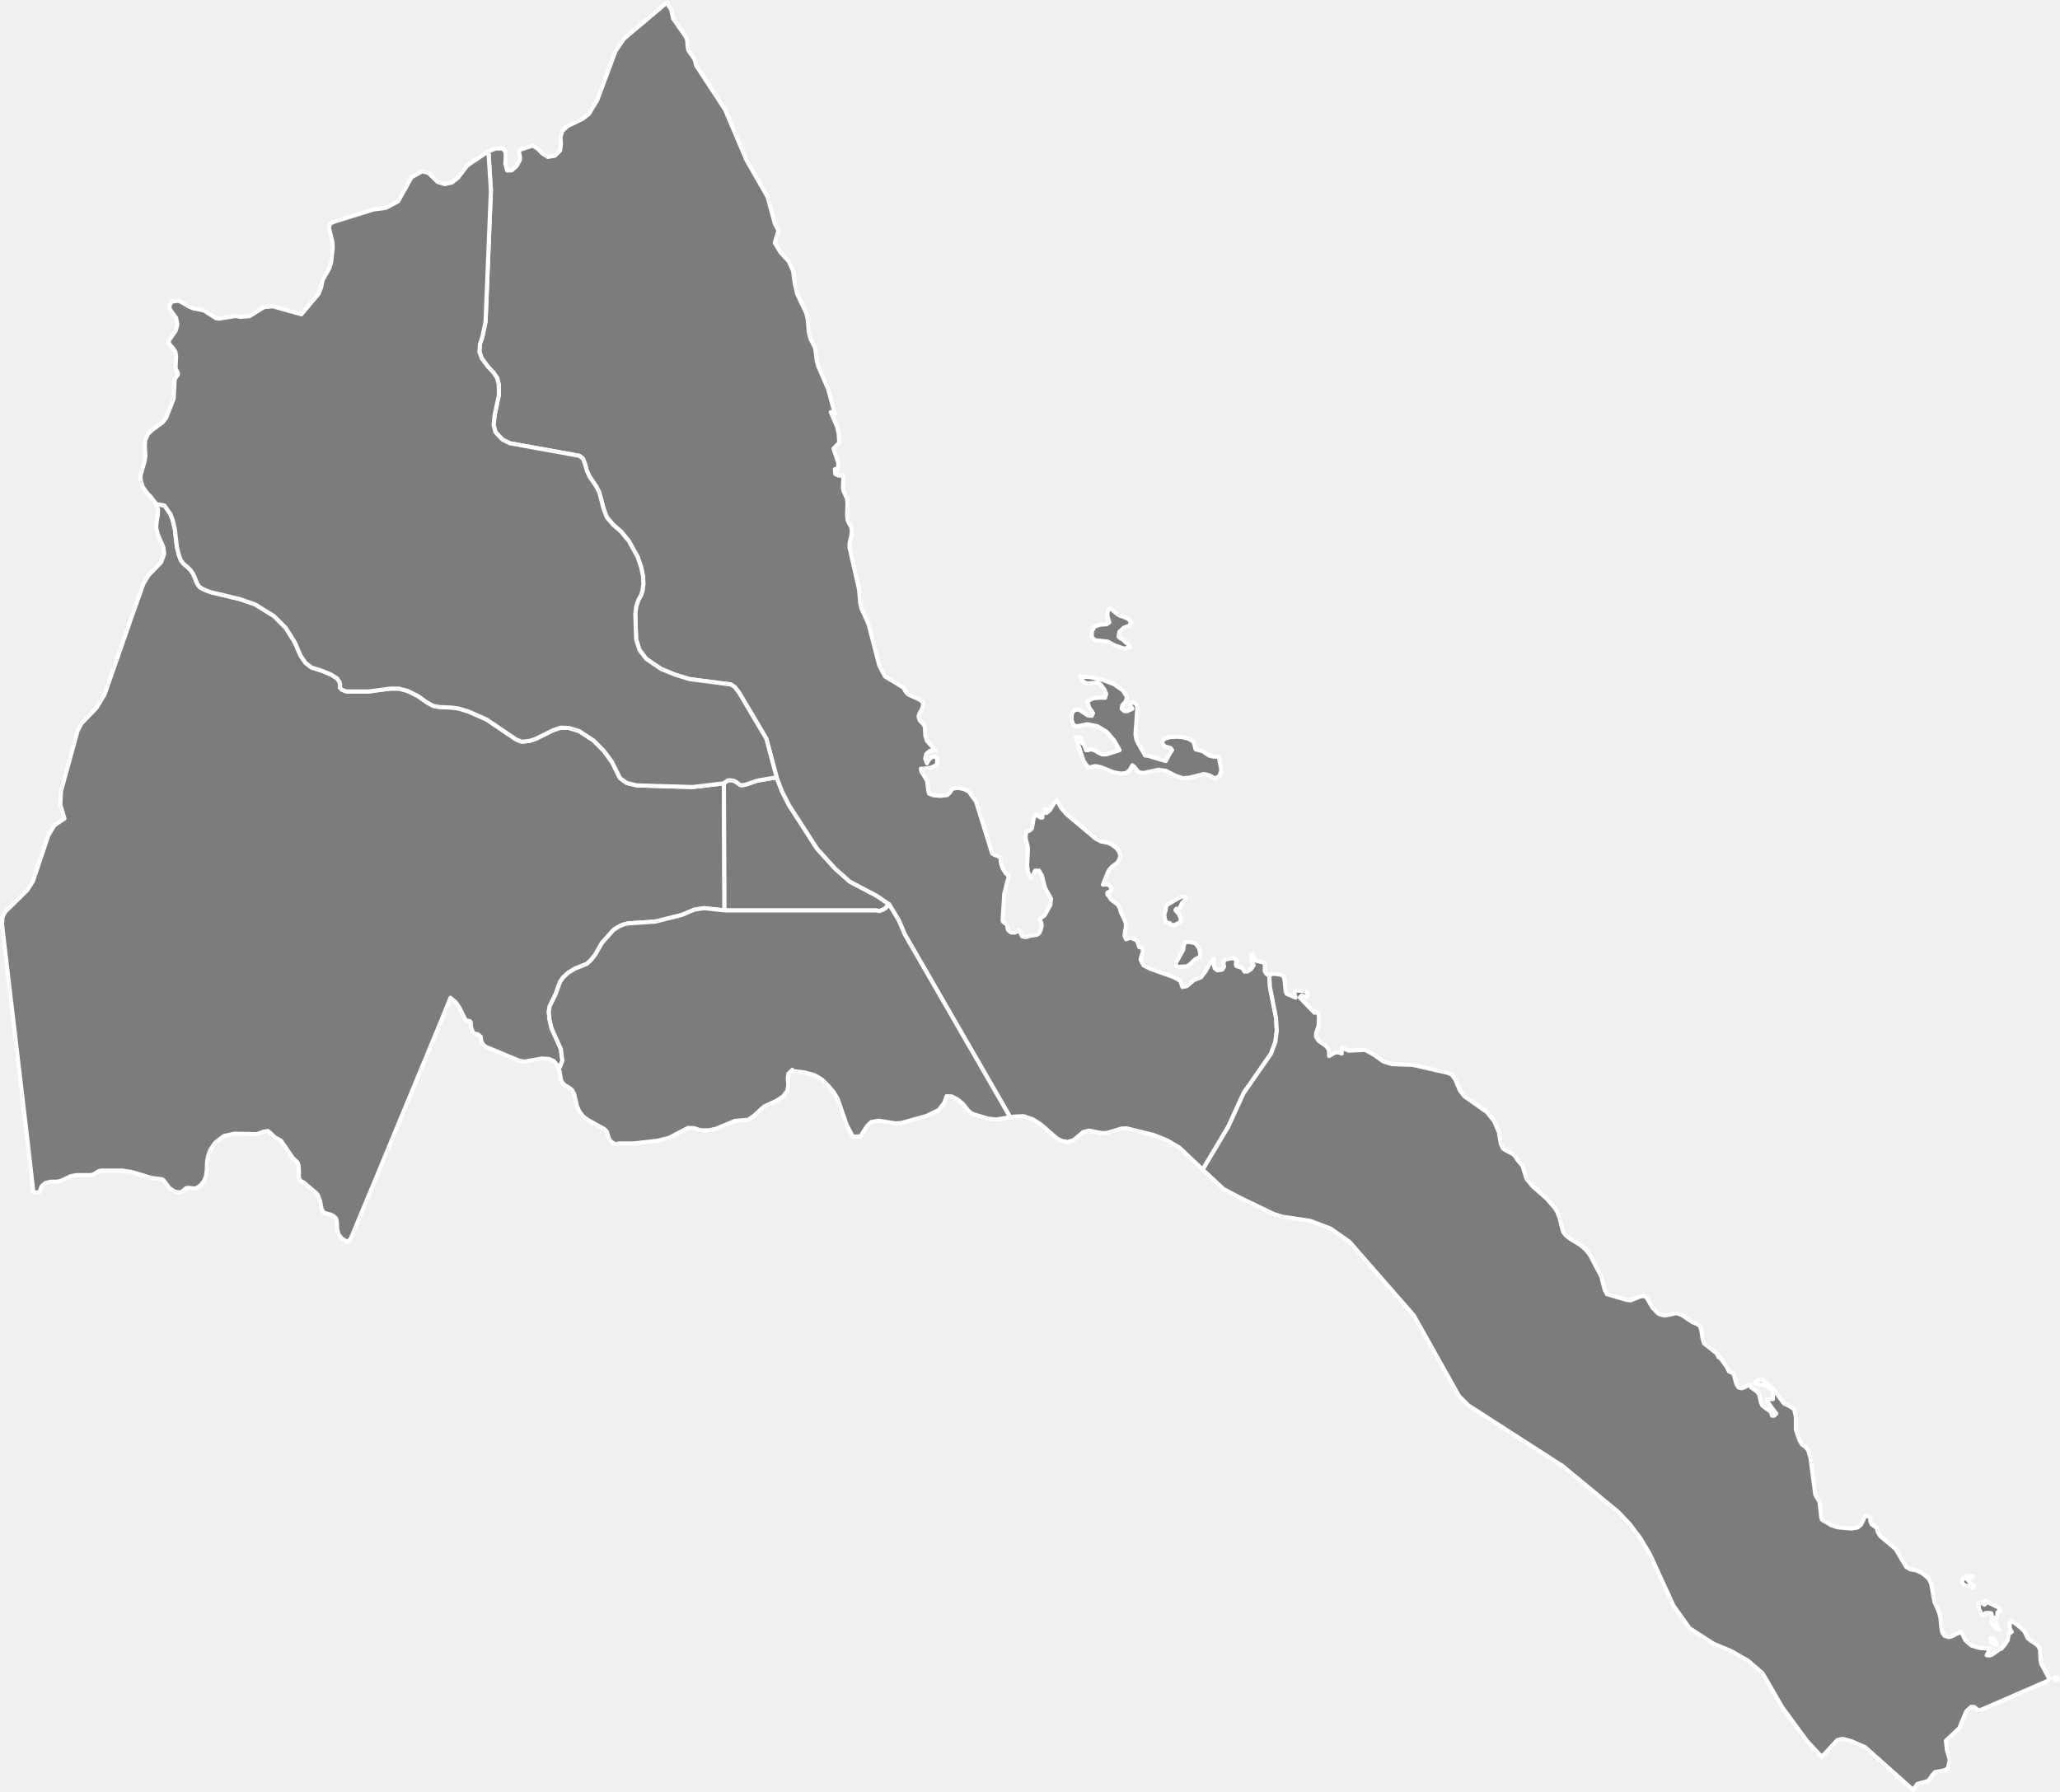
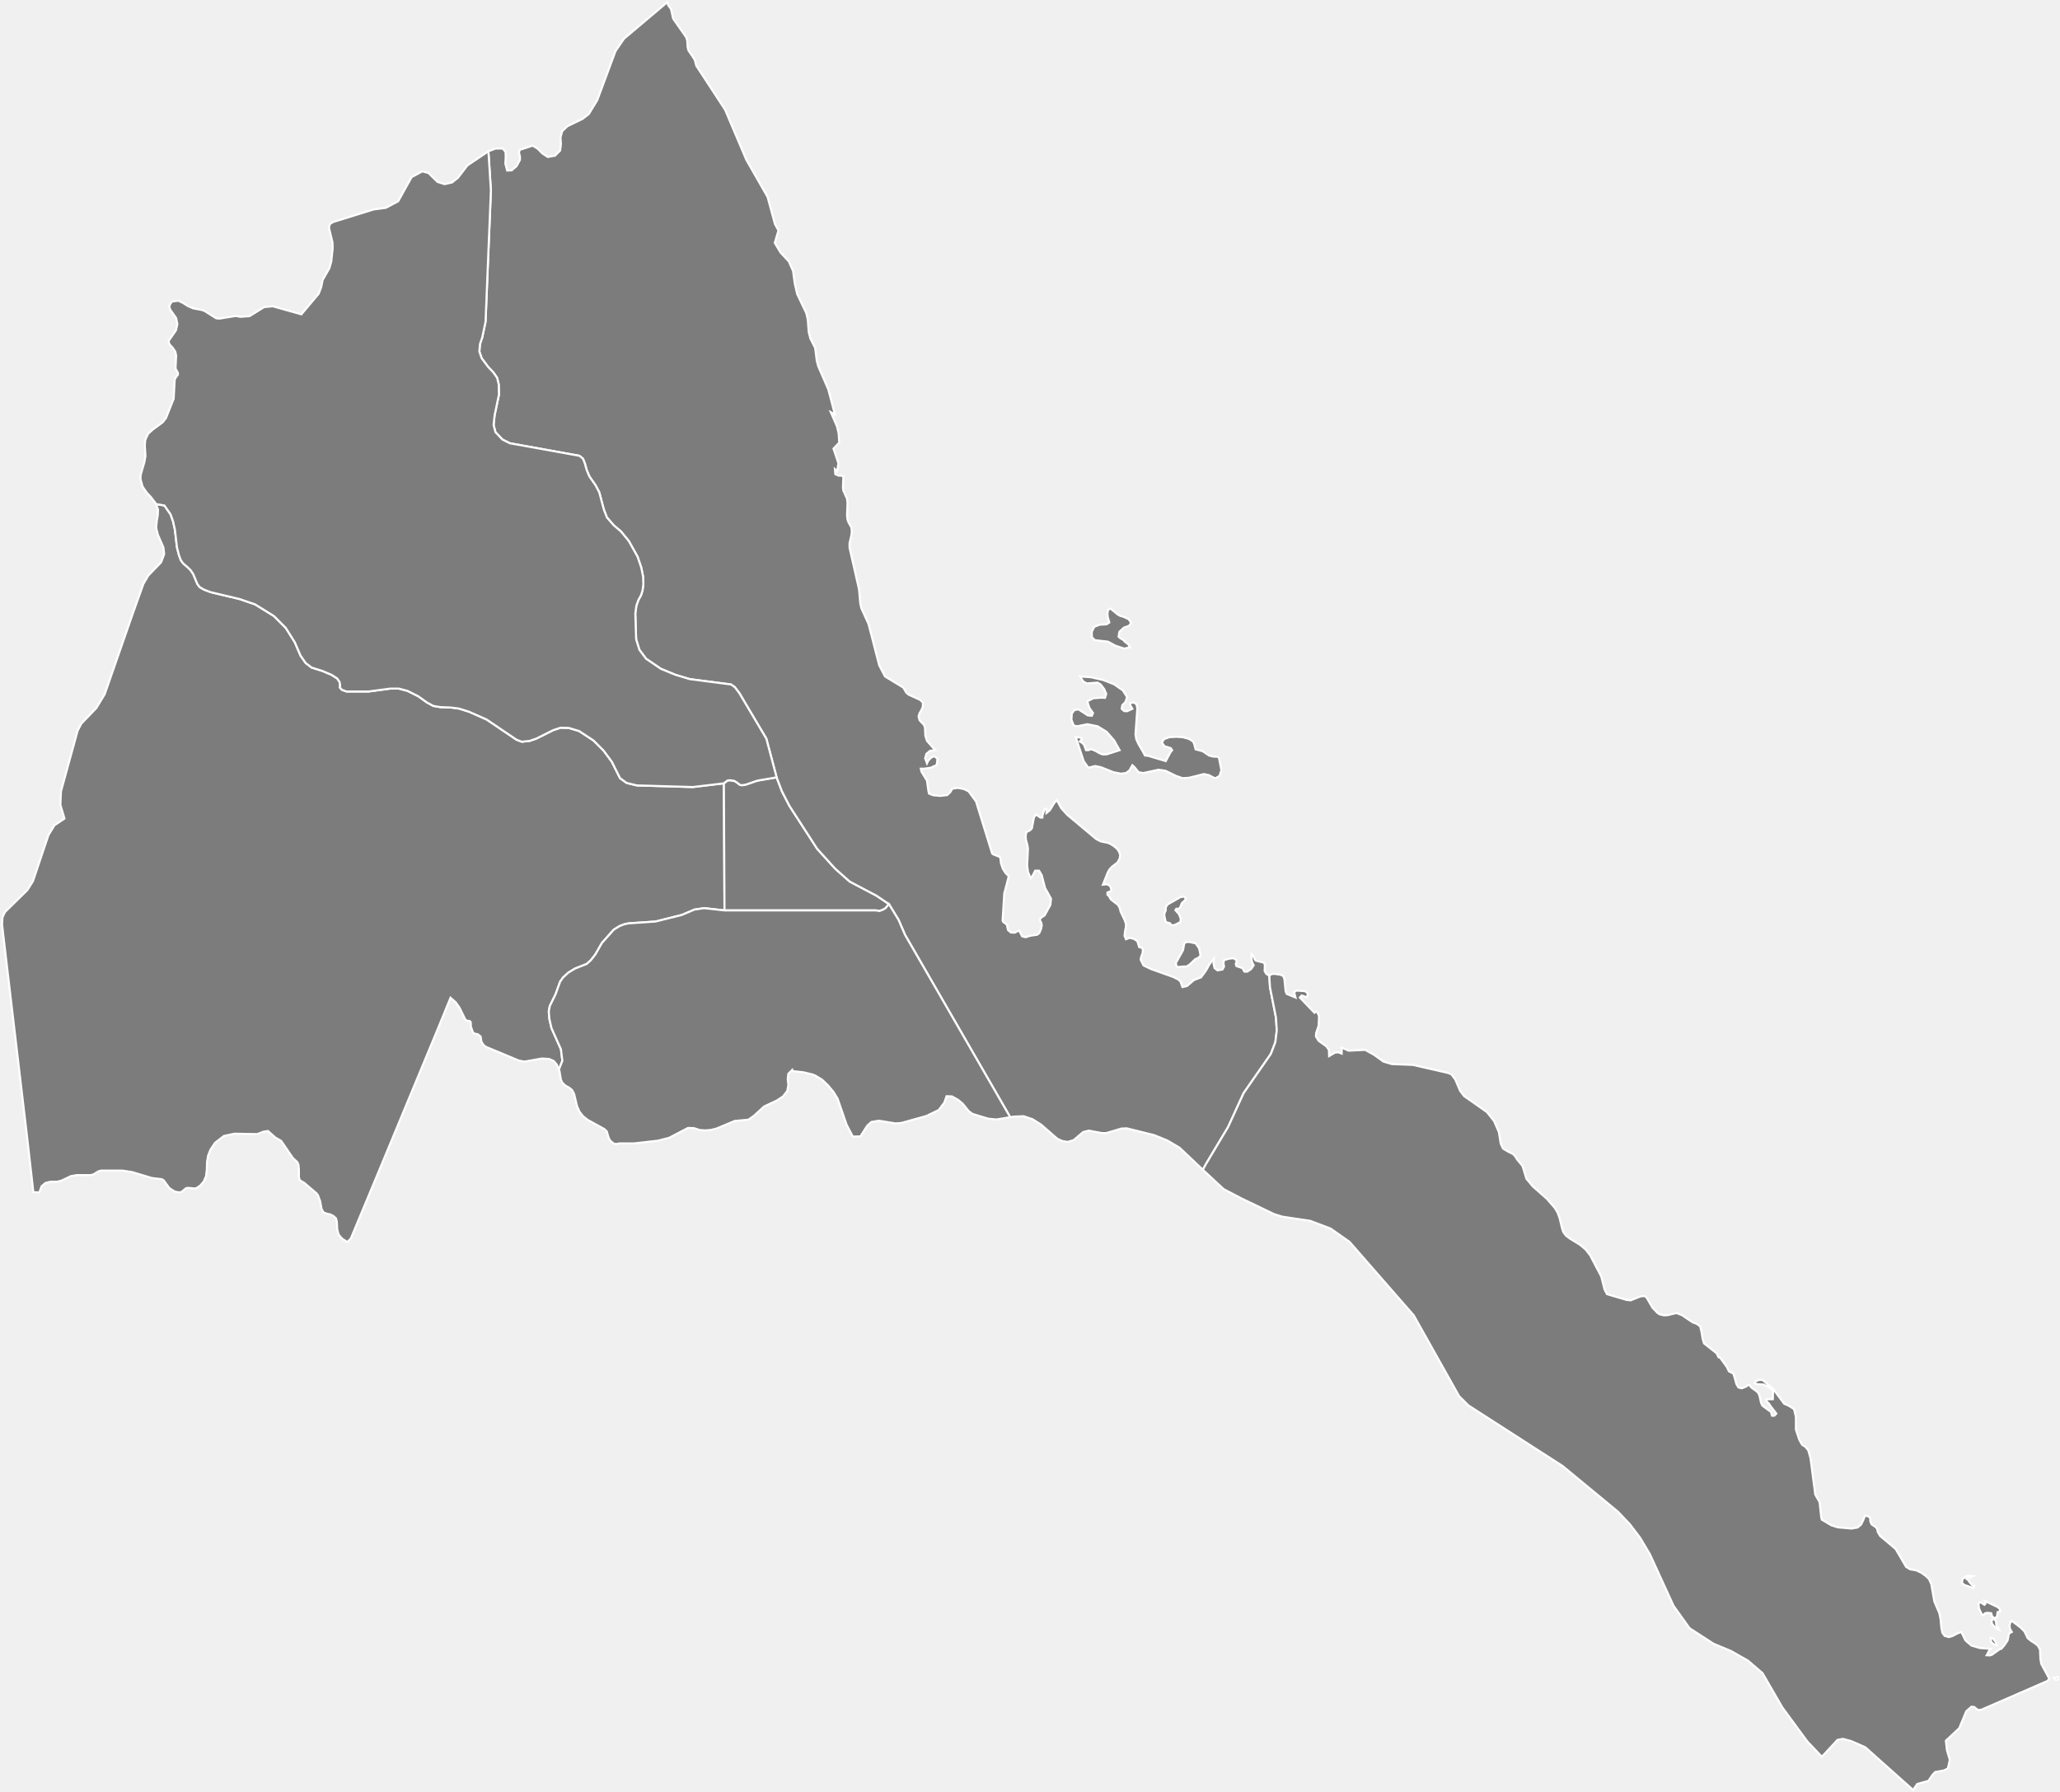
- <svg xmlns="http://www.w3.org/2000/svg" baseprofile="tiny" fill="#7c7c7c" height="870" stroke="#ffffff" stroke-linecap="round" stroke-linejoin="round" stroke-width="2" version="1.2" viewbox="0 0 1000 870" width="1000">
+ <svg xmlns="http://www.w3.org/2000/svg" baseprofile="tiny" fill="#7c7c7c" height="870" stroke="#ffffff" strokeLinecap="round" strokeLinejoin="round" strokeWidth="2" version="1.2" viewbox="0 0 1000 870" width="1000">
  <path d="M998.9 814.2l0.1 1.2-1.3 0.1-0.7-1 1.9-0.3z m-29.9-16.7l0.3 1.2-1.5-0.5-1.2-1-0.3-2 1.1 0.2 1.6 2.1z m0.1-8.4l1.5 2.2-0.6-0.1-2-1.6-1.1-1.4-0.1-1.7 1.4-0.5 0.7 1.2 0.2 1.9z m-5.7-11.9l6.5 3.1 0.8 0.8 0.3 1.2-1.3 0.4-0.3 2.3-1.1 0.6-1.2-0.7-0.5-1.7-1.9-0.2-1 0.2-1.1 1-0.7-0.7-1.2-2.5-0.3-2.4 0.9-0.8 2 1.3 0.5-0.5-0.4-1.4z m-5.7-12l-1.2 0.7-1.2-0.6-0.9 0.5 0.2 0.8 0.7 0.3 0.7 1.1 1.4 1.6 1 0.4-0.6 0.9-4.2-1.4-1.2-1 0.3-1.9 2.1-1.5 2.9 0.1z m-380.2-296.9l-1.7 1-1-0.1-3.3 0.3-0.5-0.8-0.2-1.2 3.5-6.2 0.5-2.9 0.7-1 1.8-0.1 3.1 0.7 1.7 2.4 0.7 3.4-0.9 1.1-1.7 0.8-2.7 2.6z m-4.5-20.6l-3.1 1.5-1.3-0.1-0.7-0.9-1.9-0.5-0.2-0.5-0.6-2.6 0.1-1.3 0.6-1.3 0-1.5 0.9-1.4 6.3-3.6 1.8-0.2 0.8 1-0.6 0.9-1.4 1.3-0.8 2-0.6 0.7-1.3 0-0.4 0.7 1.7 1.9 0.9 2.2-0.2 1.7z" id="ERI99" name="">
 </path>
  <path d="M351.4 380.3l0.3 61.7-9.9-1.1-4.7 0.7-6.1 2.6-12.8 3.2-13.2 0.9-2.2 0.5-2.2 0.9-2.7 1.7-5.7 6.4-3.2 5.6-2.2 2.8-2 1.8-5.6 2.2-3.3 2-2.6 2.4-1.4 2-2.2 6.1-2.8 5.7-0.5 2.7 0.3 3.6 1 4.4 4.6 10.3 0.7 5.6-1.7 4.3-1-2.4-1.5-1.8-2.3-1-3.5-0.2-8.4 1.5-2.7-0.5-16.1-6.7-1.2-1-0.9-1.5-0.4-2.5-1.4-1.1-1.7-0.3-0.7-0.8-0.9-2.6-0.1-2.2-0.5-0.5-1.4-0.2-0.7-0.5-2.8-5.7-1.8-2.6-2.6-2.3-6 14.7-28.5 68.8-13.9 33.4-1.7 1.7-2.6-1.7-1.6-1.9-0.7-2.5-0.2-3.9-0.4-1.5-1.2-1.1-1.5-0.8-1.5-0.3-1.9-0.7-0.9-1.7-0.7-3.8-1.1-2.9-0.7-0.9-6-5.1-2.1-1.2-0.4-1.6 0-3.5-0.2-2.3-0.5-1.3-2.3-2.2-5.6-8.2-2.8-1.6-3.6-3.2-2.1 0.3-3.2 1.2-11-0.2-5.1 1.1-4.3 3.3-2.2 3.3-1.2 3-0.5 3.1-0.1 3.7-0.4 3.2-1.1 2.5-1.6 1.9-1.9 1.3-1.1 0.2-2.7-0.3-1.2 0.1-2.2 1.8-0.9 0.3-1.5-0.2-1.3-0.4-2.3-1.5-2.7-3.7-0.9-0.6-4.9-0.6-9.7-2.9-4.7-0.7-10.2 0-1.4 0.4-2.4 1.5-1.3 0.3-6.7 0-2.9 0.5-4.6 2.2-2.1 0.5-3.1 0-2.5 0.6-1.9 1.6-1.1 3-2.9-0.1-3.2-28.1-10.3-87.3-1.7-14.6 0.2-3.4 1.2-2.6 10.9-10.7 2.7-4.3 7.5-22.3 2.9-4.8 4.9-3.3-2-6.7 0.3-6.5 8.1-29.5 1.8-3.4 7.3-7.6 4-6.6 13.8-39.6 5-14 2.4-4.1 6.2-6.4 1.5-4-0.4-3.3-2.7-6.2-0.8-3.3 0.3-3.3 0.5-2.8 0.1-2.7-1-2.7 4.1 0.7 3 4.3 1.2 3.4 0.9 4 1 8.6 1 3.9 0.9 2.4 1.1 1.5 2.4 2.1 1.3 1.3 1.2 1.8 2 4.8 1.1 1.5 2 1.2 3.4 1.3 13.9 3.3 7.6 2.6 9.2 5.7 5.7 5.7 4.4 7 2.8 6.5 2.5 3.6 2.9 2.2 5.1 1.6 4.5 1.9 2.8 1.8 1.1 1.6 0.3 1.4-0.1 1.4 1 1.1 2.2 0.8 10.8 0 10.5-1.4 4.1 0 4.2 1.1 5.2 2.6 4.2 3 3.1 1.7 3.4 0.6 5.2 0.2 3.9 0.5 4.8 1.5 8.6 3.8 14.5 9.8 2.6 1 3.8-0.4 3.2-1.1 8.2-4.1 3.6-1.2 4 0.1 5 1.5 7 4.6 4.9 4.9 4 5.4 4 8 3.2 2.3 4.9 1.2 27.2 0.8 15.1-1.8z" id="ERI1560" name="Gash Barka">
 </path>
  <path d="M431.5 438.9l-1.6 2-1.2 0.7-1.8 0.7-1.6-0.3-73.6 0-0.3-61.7 1.8-1.4 1.2-0.1 2 0.3 1.2 0.7 1.7 1.3 1.1 0.1 1.7-0.3 5.5-1.9 9.4-1.6 2.6 6.8 3.6 7 13.5 20.9 8.7 9.6 7.1 6.3 12.9 6.8 6.1 4.1z" id="ERI1561" name="Anseba">
 </path>
  <path d="M535.4 330.1l5.4 2.1 4.3 3 2 3.2-0.7 2.3-1.6 1.7-0.3 1.7 1.2 1.1 1.4 0.1 2.6-1.2-1-1.7-0.1-1 1.6-0.4 1.5 0.9 0.4 2.1-0.9 12.5 0.4 2.4 1 2.2 2.6 4.5 0.6 1.2 1.4 0.1 8.7 2.6 2.3-4.3 0.8-1-0.7-1-3-0.9-1.3-1.8 1.1-1.7 2.6-0.9 3.4-0.2 3 0.2 3 0.8 2.1 1.3 0.5 1.2 0.7 2.6 3.4 0.9 3.1 2.1 1.9 0.5 2.2 0.1 0.7 0.4 1.2 6.1-0.9 2.8-2.1 1.2-3.1-1.6-2.4-0.5-7.2 1.8-3.1 0.2-3.2-1.1-5.1-2.5-3.4-0.5-7.4 1.6-2.3-0.4-2-2.5-1-0.9-1.4 2.5-1.7 1.3-2.5 0.3-3.6-0.7-6-2.4-2.8-0.6-3.4 0.8-2.2-3.1-3.9-11.7 1.7 0.1 1 0.3 0.2 0.7-0.9 1 1.2 0.7 0.9 1 0.9 2.5 1.1 0 1.4-0.5 2 0.8 2.1 1.2 1.6 0.6 1.9-0.1 6.2-2-2.7-4.8-3.6-4.1-4.4-2.7-5-1-4.9 1-1.7-0.4-1.1-2.8 0.2-3 1.3-1.7 2-0.3 4.4 2.9 2 0.2 0.6-1.3-1.8-2.6-1-3.1 2.9-1.5 3.9-0.3 1.8 0.1 0.6-1.9-1-2.4-1.7-2.2-1.5-0.9-5.1 0.4-1.7-0.8-1.8-2.6 5.4 0.4 5.8 1.3z m13.1-15.9l-2.7 0.7-4.3-1.4-3.7-2-6.3-0.7-1.5-1.5 0-2.6 1.2-2.4 2.6-1 3.4-0.2 1.3-0.9-0.8-2.8-0.1-1.6 0.3-1.7 1.1-0.7 3.7 3 1.1 0.6 1.5 0.4 2.6 1.2 1.2 1.8-1 1.4-2.5 0.9-2.2 2-0.4 2.4 0.9 0.8 1.3 0.7 1 1.1 1.5 1.1 0.8 1.4z m67.9 159.2l-0.2 1 0.3 4.9 2.9 14.7 0.4 6.3-0.7 5.7-2.2 5.7-13.2 19-7.5 16.4-10.7 17.9-1.6 2.9-11.3-10.7-5.9-3.5-6.4-2.6-13.3-3.3-2.6 0.1-7.4 2.2-2.1 0-6.4-1.2-2.7 0.7-4.6 3.9-2.9 0.9-2.8-0.5-2.3-1.1-7.8-6.8-4.1-2.6-4.4-1.5-4.7 0.2-1.8 0.3-51.1-88.6-3.1-7.2-4.7-7.7-6.1-4.1-12.9-6.8-7.1-6.3-8.7-9.6-13.5-20.9-3.6-7-2.6-6.8-5-18.8-13.1-22.1-2.2-2.9-1.9-1.3-20-2.6-7-2.1-7-2.9-7.2-4.9-3.2-4.3-1.6-5.1-0.4-12.5 0.5-3.8 1-2.8 1.3-2.4 0.7-2.2 0.4-3-0.1-3.6-0.9-4.5-1.8-5.3-4.3-7.7-3.8-4.6-3.5-3-3.3-3.8-1.5-3.9-2.2-8.3-1.8-3.4-3-4.3-1.3-3.1-0.9-3.2-0.9-2.3-1.7-1.4-33.8-6.1-3.6-1.8-3.4-3.6-0.9-3.5 0.5-4.7 2.1-10-0.1-5-0.8-3.2-1.9-2.7-2.4-2.5-3.2-4.3-1.1-3.2 0.3-3.7 1.1-3.2 1.6-7.6 2.6-63.7-1.1-17.4-0.2-1.6 3.6-1.4 3.4 0 1.4 1.6 0.1 2.6-0.2 3.1 0.9 3.4 2.2-0.1 2.4-2.1 1.6-3 0-1.6-0.5-2.1 0.6-1.4 0.9-0.1 5.2-1.7 2.4 1.5 2.3 2.3 2.6 1.7 3.5-0.6 2.5-2.5 0.4-3.1-0.2-3.3 0.8-3 2.5-2.4 7.4-3.6 3-2.3 4.1-6.7 8.9-23.9 4.1-6 21.1-17.8 0.4 1.6 1.3 1.7 1.1 4.8 6.3 9 0.5 1.6 0.2 3.2 0.4 1.6 2.6 3.8 0.5 0.9 0.7 2.7 14 21.4 10.3 24.3 10.3 18 3.6 13.2 1.7 3.1-1.8 6 2.8 4.7 4 4.3 2.1 4.7 0.8 6 1.2 5.2 4.4 9.2 0.7 3 0.5 6.3 0.8 3.1 2.3 4.5 0.8 6.3 0.7 2.6 4.9 11.3 3.2 12.1-2-1.1 3 6.9 0.8 3.4 0.3 4.5-2.8 2.9 2.4 7.1-0.6 3.9-1.1-1 0.2 2.4 1.5 0.7 1.6 0 0.8 0.5-0.2 5.4 0.2 1.4 1.8 4 0.2 1.9-0.2 6.1 0.2 2 0.5 1.4 1.4 2.5 0.2 1.9-0.2 1.9-0.9 3.8 0 2.2 4.6 20.2 0.6 6.8 0.5 2.3 3.5 7.7 5.2 20.1 2.8 5.4 8.9 5.4 1.4 2.4 1.1 1 5.5 2.5 1.5 1.3 0 2-0.7 1.7-0.9 1.5-0.5 1.6 0.5 1.9 2.1 2.2 0.5 1.2 0.2 4.1 0.8 2.5 4 4.5-2.5 0.3-1.8 1.5-0.6 2.2 0.9 2.4 0.6-1.3 1.4-1.5 1.6-0.7 1.5 1.3-0.4 3-2.8 1.3-3.4 0.5-1.5 0 0.3 1.4 2.7 4.4 0.7 5.1 0.3 1.2 2.1 0.8 3.4 0.3 3.3-0.4 1.4-1.3 1.1-1.8 2.7-0.4 3 0.6 2.2 1.1 3.6 4.9 7.8 25.2 0.6 0.5 2.8 1.1 0.6 0.5 0.3 2.7 0.9 2.6 1.3 2.1 1.6 1.6-2.2 8.4-0.8 13.1 0.3 0.7 1.4 1 0.4 0.5 0.5 2.4 1.4 1.2 1.9 0.1 2.1-1.1 1.5 2.9 1.7 0.4 2.3-0.7 3.3-0.5 1-0.8 0.8-1.8 0.4-1.9-0.2-1.3-0.8-1.4 0.6-1 1.8-1.2 2.8-5.1 0.3-3-2.9-5.2-1.6-6.2-1.3-2.2-1.9 0-1.2 2.4-1 1.3-1.3-3.2-0.4-3 0.4-8-0.2-1.7-0.8-2.9-0.1-1.7 0.3-1.9 1.8-0.9 0.9-0.9 1-5.3 1-1.5 2.1 1.5 1 0 0.1-1.2 1-3 0.9 0 0 2 1.6-1.3 2-3.3 1.4-1.7 2.2 4 2.9 3.2 14.1 11.8 2.2 1.1 3.4 0.7 1.2 0.5 1.5 0.9 1.7 1.4 1.1 1.6 0.5 1.6-0.3 1.7-1 1.8-2.7 2.1-1.3 1.4-0.8 1.5-2.3 5.8 1.7-0.2 1.2 0.4 0.9 1 0.3 1.5-0.4 0.5-1.5 0.6 0 1.1 0.7 0.6 1 1.7 3.4 2.6 0.8 1.4 0.5 1.9 1.9 4 0.7 2-0.1 1.7-0.4 2-0.2 2 0.7 1.7 1.8-0.7 2 0.5 1.7 1.1 0.9 2.9 1.4 0.4 0.4 0.9-0.1 1.4-0.8 2.3-0.2 1.1 1.4 2.8 3.5 1.7 10.9 3.9 2.4 1.2 1.1 0.9 1 2.8 2.2-0.5 3.4-2.9 3.4-1.3 2.3-3.1 1.9-3.4 2.1-2.6-0.2 2.5 0.5 2.1 1.4 1.1 2.4-0.4 0.8-1.4-0.3-1.7 0.3-1.5 2.6-0.7 2.1-0.2 1.5 1.2-0.5 1.6 0.3 1 2.9 1 1 1.7 1.4 0 1.8-1.2 1.3-1.9-0.7-1.3-0.3-1.2-0.1-2.9 0.9 0.8 0.7 1.7 0.5 0.7 4.1 1 0.3 1.3-0.1 2.7 0.8 1.4 1.1 0.7 0.6-0.1z" id="ERI1562" name="Debub">
 </path>
  <path d="M377 377.4l-9.4 1.6-5.5 1.9-1.7 0.3-1.1-0.1-1.7-1.3-1.2-0.7-2-0.3-1.2 0.1-1.8 1.4-15.1 1.8-27.2-0.8-4.9-1.2-3.2-2.3-4-8-4-5.4-4.9-4.9-7-4.6-5-1.5-4-0.1-3.6 1.2-8.2 4.1-3.2 1.1-3.8 0.4-2.6-1-14.5-9.8-8.6-3.8-4.8-1.5-3.9-0.5-5.2-0.2-3.4-0.6-3.1-1.7-4.2-3-5.2-2.6-4.2-1.1-4.1 0-10.5 1.4-10.8 0-2.2-0.8-1-1.1 0.1-1.4-0.3-1.4-1.1-1.6-2.8-1.8-4.5-1.9-5.1-1.6-2.9-2.2-2.5-3.6-2.8-6.5-4.4-7-5.7-5.7-9.2-5.7-7.6-2.6-13.9-3.3-3.4-1.3-2-1.2-1.1-1.5-2-4.8-1.2-1.8-1.3-1.3-2.4-2.1-1.1-1.5-0.9-2.4-1-3.9-1-8.6-0.9-4-1.2-3.4-3-4.3-4.1-0.7-0.2-0.4-2.1-2.8-2.3-2.5-1.9-2.8-1-3.6 0.1-2.1 1.8-6.2 0.5-2.9-0.3-5.1 0.2-2.7 1.4-3 2.2-2 4.9-3.6 1.6-2.1 3.7-9.3 0.5-9.3 0.3-0.7 1.3-1.8-0.1-0.9-1.1-2 0.3-6.2-0.4-2-1.3-1.9-1.5-1.6-0.5-1.6 3.6-5.2 0.7-3-0.6-3-2.9-4.1-0.4-1.4 0.4-1.3 0.9-1.2 3.1-0.4 2.3 1.1 2.3 1.5 2.6 1.1 3.8 0.7 1.6 0.5 5.7 3.6 1.5 0.2 8-1.3 2.2 0.4 4.5-0.3 7.1-4.4 4.2-0.4 13.9 3.9 8.4-10 1.2-3.1 0.7-3.5 3.3-5.8 0.9-3.2 0.7-6.5-0.1-2.8-1.7-7.1 0.4-1.8 1.6-1 19.6-6.1 6-0.8 6-3.2 6.5-11.7 5.2-2.8 3 0.8 4.4 4.3 3.4 1.1 3.6-0.8 2.9-2.3 4.6-6 10.1-6.8 0.2 1.6 1.1 17.4-2.6 63.7-1.6 7.6-1.1 3.2-0.3 3.7 1.1 3.2 3.2 4.3 2.4 2.5 1.9 2.7 0.8 3.2 0.1 5-2.1 10-0.5 4.7 0.9 3.5 3.4 3.6 3.6 1.8 33.8 6.1 1.7 1.4 0.9 2.3 0.9 3.2 1.3 3.1 3 4.3 1.8 3.4 2.2 8.3 1.5 3.9 3.3 3.8 3.5 3 3.8 4.6 4.3 7.7 1.8 5.3 0.9 4.5 0.1 3.6-0.4 3-0.7 2.2-1.3 2.4-1 2.8-0.5 3.8 0.4 12.5 1.6 5.1 3.2 4.3 7.2 4.9 7 2.9 7 2.1 20 2.6 1.9 1.3 2.2 2.9 13.1 22.1 5 18.8z" id="ERI1563" name="Semenawi Keyih Bahri">
 </path>
  <path d="M490.4 542.4l-6.7 1.1-4-0.4-7.6-2.3-1.8-1.3-3-3.7-2.3-1.9-2.9-1.6-2.6-0.1-1.1 3.1-2.7 3.6-6 2.9-12.2 3.4-2.8 0.2-8-1.3-3.7 0.6-2 1.8-3.3 5.2-3.7 0.1-3-5.7-4.4-12.7-2-3.3-2.6-3.1-2.9-2.8-3.3-2-1.5-0.6-4.2-1-5.3-0.6-0.2-0.6-1.9 1.9-0.3 2.6 0.3 2.8-0.5 2.9-2.1 2.7-3 2-6.2 2.9-4.9 4.5-2.7 1.9-6.6 0.6-8.9 3.7-2.8 0.7-2.7 0.2-2.7-0.2-2.7-0.9-2.9-0.1-9.2 4.8-5.5 1.4-11.4 1.3-7.3 0-1.2 0.3-1.3-0.1-1.8-1.4-0.8-1.4-1-3.3-1.2-1.1-8-4.4-2.3-1.8-1.7-2.2-1.2-2.7-1.4-5.9-1-1.9-1.5-1.2-1.8-1-1.4-1.3-0.7-1.5-0.7-4.2-0.3-0.7 1.7-4.3-0.7-5.6-4.6-10.3-1-4.4-0.3-3.6 0.5-2.7 2.8-5.7 2.2-6.1 1.4-2 2.6-2.4 3.3-2 5.6-2.2 2-1.8 2.2-2.8 3.2-5.6 5.7-6.4 2.7-1.7 2.2-0.9 2.2-0.5 13.2-0.9 12.8-3.2 6.1-2.6 4.7-0.7 9.9 1.1 73.6 0 1.6 0.3 1.8-0.7 1.2-0.7 1.6-2 4.7 7.7 3.1 7.2 51.1 88.6z" id="ERI1564" name="Maekel">
 </path>
  <path d="M583.9 567.9l1.6-2.9 10.7-17.9 7.5-16.4 13.2-19 2.2-5.7 0.7-5.7-0.4-6.3-2.9-14.7-0.3-4.9 0.2-1 1-0.5 1.3-0.1 2.8 0.4 1.4 0.6 0.6 1.5 0.6 6 0.5 1.2 4.3 1.8-0.7-2.6 1.2-0.8 4.1 0.3 1 0.7 0.4 1.3-0.7 0.9-2.3-0.8-0.9 1 7.1 7.4 0.6-0.6 0.7 0.3 0.7 1.3 0.2 1.1-0.2 4.2-1.2 3.5-0.1 1.7 1.3 2.1 3.8 2.7 1.2 1.7 0.1 3 2.9-1.7 1.6-0.1 1.6 0.6 0-2.9 3.4 1.5 8-0.4 4.3 2.4 4.6 3.3 4.1 1.2 10.1 0.4 17.1 3.9 1.7 0.7 1.8 2.4 2.4 5.6 2 2.6 11 7.7 3.5 4.4 2.3 5.3 0.9 5.6 1.1 2.4 2.5 1.5 2.4 1.2 1.2 1.3 0.6 1.1 2.8 3.4 1.9 6.2 3.1 3.7 6.8 6 3.9 4.5 1.3 2.2 1 2.7 1.2 5 0.6 1.8 1.3 1.7 2 1.5 4.9 3 2.6 2.2 2.2 2.8 5.4 10.3 1.6 6.3 1.2 2.3 9.5 2.8 2 0.2 4.7-1.9 1.9-0.2 1.1 0.7 2.9 5 2.4 2.5 1.1 0.7 2.1 0.5 1.7-0.1 3.3-0.8 1.1-0.2 2.6 1 5.2 3.5 1.9 0.7 1.7 1.2 0.7 2.8 0.5 3.2 0.7 2.3 6.1 4.8 1 2 0.6 0 3.4 4.7 1 2.1 2.1 1 0.6 1.8 0.9 3.3 1 1.7 1.6 0.4 1.8-0.7 1.5-0.9 0.7 0.2 0.5 0.9 2.5 1.8 1 0.9 0.6 1.4 0.8 3.5 0.6 1.3 3.5 2.6 0.6 0.2 0.6 2.1 1.1 0 1-1-3-3.9-0.5-0.9-1.2-1.1 0-1.1 3 0 0.1-4-2-1.8-2.5-1.3-3.2-0.2-1.2-0.4 0.4-0.9 1.4-0.7 1.9-0.1 5.1 4.2 5.5 7.4 2.1 0.9 2.7 1.7 0.9 3.8 0 6.2 1.7 5 1.3 2.3 1.6 1 1.4 1.7 1.1 3.9 2.3 17.6 2.1 3.7 0.8 7.4 0.3 1.1 4.6 2.7 3.1 1 6.7 0.6 2.9-0.5 1.7-1.4 1-2 1-2.4 1.9 0.5 0.6 0.9 0 1.3 0.6 1.5 1.9 1.3 0.8 0.8 0.3 1.6 1.2 2 7.5 6.3 5.1 8.7 2 1.2 2.9 0.5 2.4 1.1 2.1 1.5 1.7 1.6 1.1 2.4 1.5 8.5 2.4 5.6 0.6 2.8 0.4 4.3 0.5 2.5 1.1 1.5 2.1 0.6 1.9-0.6 2-1.1 2.1-0.8 2 4.1 2.9 2.5 4.1 1.2 5.3 0.4-0.7 0.7-1.3 2.4 1.4 0.1 1.1-0.3 4.1-2.9 0.5 0 1.7-2 1.4-2.2 0.6-3.2 1.4-0.8-0.9-1.6-0.2-1.4 0.3-1.4 0.8-1 4.2 3.2 2 2 1.5 3.2 1.6 1.3 1.9 1.2 1.5 1.2 1 1.9 0.2 4.6 0.4 2.3 3.9 7.2-0.9 1.1-32.2 14-1.5 0.1-1.9-1.5-1.3-0.1-2.5 2.2-3.4 8.2-6.5 6.1 0.5 4.5 1.4 4.8-0.9 4.1-1.8 1-4.4 0.8-1.3 1.4-2 2.9-5.4 1.5-2 2.9-23.2-20.7-6.8-3-4.1-1.1-2.6 0.5-7.6 8.2-7.1-7.5-12.1-16.5-9.6-16.6-7.1-6.1-8.3-4.7-8.4-3.5-11.6-7.5-7.8-10.9-11.5-25.1-4.7-7.9-5-6.6-5.8-6.1-26.9-22.2-45.7-29.4-4.5-4.5-22-39.2-31.2-35.7-9.1-6.4-10-3.8-13.4-2-4.2-1.3-15.8-7.6-8.6-4.5-10.1-9.4z" id="ERI1565" name="Debubawi Keyih Bahri">
 </path>
  <circle cx="360.6" cy="469.9" id="0">
 </circle>
  <circle cx="278" cy="287" id="1">
 </circle>
  <circle cx="160.7" cy="419.8" id="2">
 </circle>
</svg>
